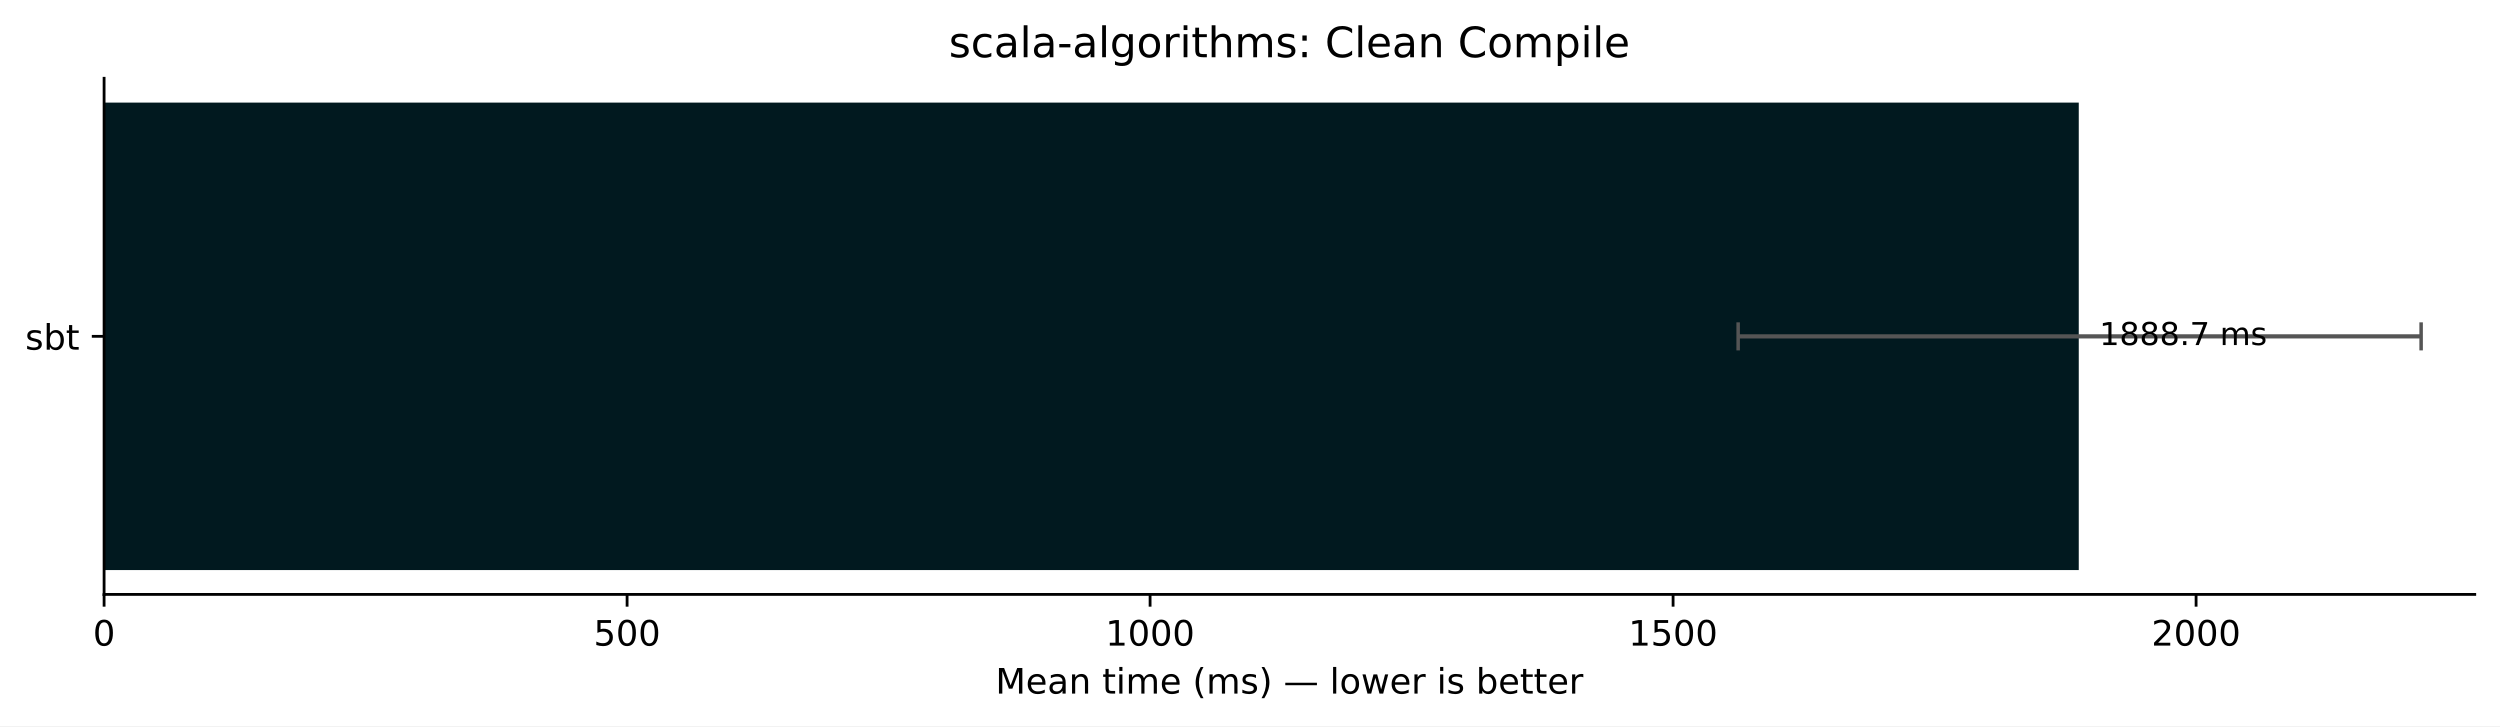
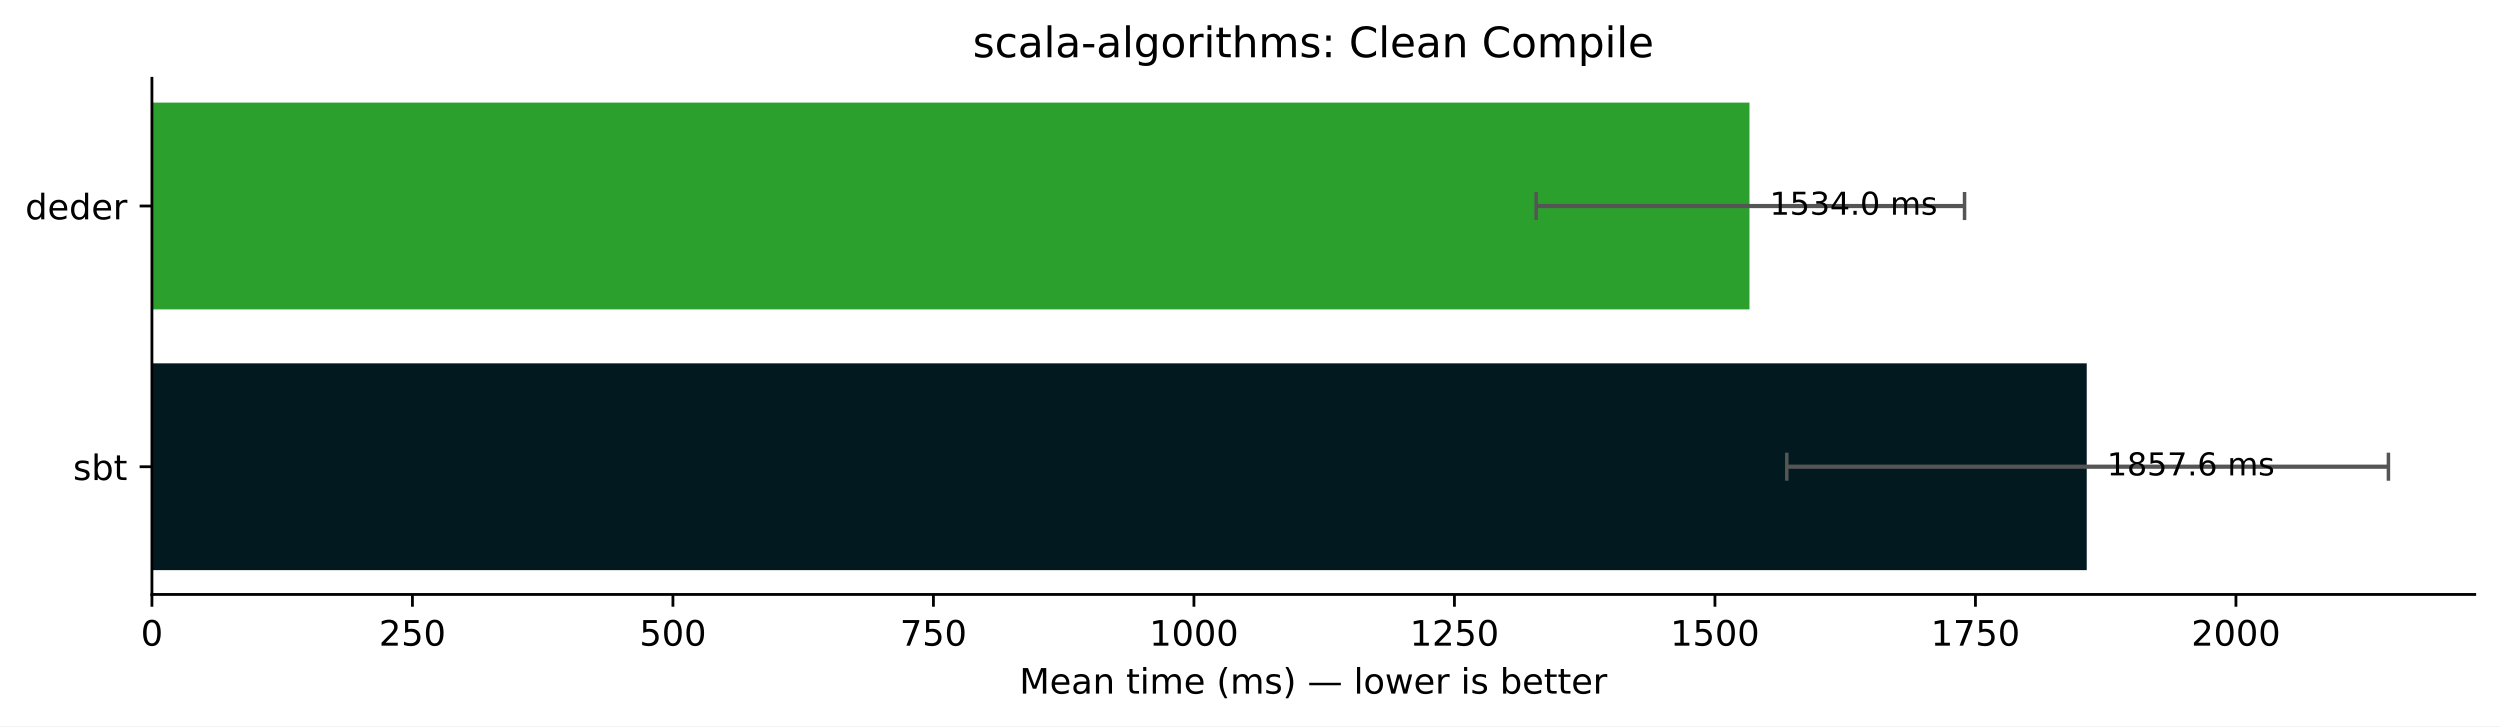
- <svg xmlns="http://www.w3.org/2000/svg" xmlns:xlink="http://www.w3.org/1999/xlink" width="712.798pt" height="207.034pt" viewBox="0 0 712.798 207.034" version="1.1">
+ <svg xmlns="http://www.w3.org/2000/svg" xmlns:xlink="http://www.w3.org/1999/xlink" width="712.754pt" height="207.034pt" viewBox="0 0 712.754 207.034" version="1.1">
  <defs>
    <style type="text/css">*{stroke-linejoin: round; stroke-linecap: butt}</style>
  </defs>
  <g id="figure_1">
    <g id="patch_1">
-       <path d="M 0 207.034  L 712.798 207.034  L 712.798 0  L 0 0  z " style="fill: #ffffff" />
+       <path d="M 0 207.034  L 712.754 207.034  L 712.754 0  L 0 0  z " style="fill: #ffffff" />
    </g>
    <g id="axes_1">
      <g id="patch_2">
-         <path d="M 29.678 169.478  L 705.598 169.478  L 705.598 22.318  L 29.678 22.318  z " style="fill: #ffffff" />
+         <path d="M 43.314 169.478  L 705.554 169.478  L 705.554 22.318  L 43.314 22.318  z " style="fill: #ffffff" />
      </g>
      <g id="patch_3">
-         <path d="M 29.678 162.789  L 592.945 162.789  L 592.945 29.007  L 29.678 29.007  z " clip-path="url(#p2bd5290700)" style="fill: #01191f; stroke: #ffffff; stroke-width: 0.5; stroke-linejoin: miter" />
+         <path d="M 43.314 162.789  L 595.181 162.789  L 595.181 103.33  L 43.314 103.33  z " clip-path="url(#p404a463032)" style="fill: #01191f; stroke: #ffffff; stroke-width: 0.5; stroke-linejoin: miter" />
+       </g>
+       <g id="patch_4">
+         <path d="M 43.314 88.466  L 499.028 88.466  L 499.028 29.007  L 43.314 29.007  z " clip-path="url(#p404a463032)" style="fill: #2ca02c; stroke: #ffffff; stroke-width: 0.5; stroke-linejoin: miter" />
      </g>
      <g id="matplotlib.axis_1">
        <g id="xtick_1">
          <g id="line2d_1">
            <defs>
-               <path id="md15673898f" d="M 0 0  L 0 3.5  " style="stroke: #000000; stroke-width: 0.8" />
+               <path id="mea475b76f2" d="M 0 0  L 0 3.5  " style="stroke: #000000; stroke-width: 0.8" />
            </defs>
            <g>
-               <use xlink:href="#md15673898f" x="29.678" y="169.478" style="stroke: #000000; stroke-width: 0.8" />
+               <use xlink:href="#mea475b76f2" x="43.314" y="169.478" style="stroke: #000000; stroke-width: 0.8" />
            </g>
          </g>
          <g id="text_1">
-             <g transform="translate(26.49687 184.0766) scale(0.1 -0.1)">
+             <g transform="translate(40.13281 184.0766) scale(0.1 -0.1)">
              <defs>
                <path id="DejaVuSans-30" d="M 2034 4250  Q 1547 4250 1301 3770  Q 1056 3291 1056 2328  Q 1056 1369 1301 889  Q 1547 409 2034 409  Q 2525 409 2770 889  Q 3016 1369 3016 2328  Q 3016 3291 2770 3770  Q 2525 4250 2034 4250  z M 2034 4750  Q 2819 4750 3233 4129  Q 3647 3509 3647 2328  Q 3647 1150 3233 529  Q 2819 -91 2034 -91  Q 1250 -91 836 529  Q 422 1150 422 2328  Q 422 3509 836 4129  Q 1250 4750 2034 4750  z " transform="scale(0.015625)" />
              </defs>
              <use xlink:href="#DejaVuSans-30" />
            </g>
          </g>
        </g>
        <g id="xtick_2">
          <g id="line2d_2">
            <g>
-               <use xlink:href="#md15673898f" x="178.795" y="169.478" style="stroke: #000000; stroke-width: 0.8" />
+               <use xlink:href="#mea475b76f2" x="117.584" y="169.478" style="stroke: #000000; stroke-width: 0.8" />
            </g>
          </g>
          <g id="text_2">
-             <g transform="translate(169.2514 184.0766) scale(0.1 -0.1)">
-               <defs>
+             <g transform="translate(108.0399 184.0766) scale(0.1 -0.1)">
+               <defs>
+                 <path id="DejaVuSans-32" d="M 1228 531  L 3431 531  L 3431 0  L 469 0  L 469 531  Q 828 903 1448 1529  Q 2069 2156 2228 2338  Q 2531 2678 2651 2914  Q 2772 3150 2772 3378  Q 2772 3750 2511 3984  Q 2250 4219 1831 4219  Q 1534 4219 1204 4116  Q 875 4013 500 3803  L 500 4441  Q 881 4594 1212 4672  Q 1544 4750 1819 4750  Q 2544 4750 2975 4387  Q 3406 4025 3406 3419  Q 3406 3131 3298 2873  Q 3191 2616 2906 2266  Q 2828 2175 2409 1742  Q 1991 1309 1228 531  z " transform="scale(0.015625)" />
                <path id="DejaVuSans-35" d="M 691 4666  L 3169 4666  L 3169 4134  L 1269 4134  L 1269 2991  Q 1406 3038 1543 3061  Q 1681 3084 1819 3084  Q 2600 3084 3056 2656  Q 3513 2228 3513 1497  Q 3513 744 3044 326  Q 2575 -91 1722 -91  Q 1428 -91 1123 -41  Q 819 9 494 109  L 494 744  Q 775 591 1075 516  Q 1375 441 1709 441  Q 2250 441 2565 725  Q 2881 1009 2881 1497  Q 2881 1984 2565 2268  Q 2250 2553 1709 2553  Q 1456 2553 1204 2497  Q 953 2441 691 2322  L 691 4666  z " transform="scale(0.015625)" />
              </defs>
+               <use xlink:href="#DejaVuSans-32" />
+               <use xlink:href="#DejaVuSans-35" transform="translate(63.62305 0)" />
+               <use xlink:href="#DejaVuSans-30" transform="translate(127.2461 0)" />
+             </g>
+           </g>
+         </g>
+         <g id="xtick_3">
+           <g id="line2d_3">
+             <g>
+               <use xlink:href="#mea475b76f2" x="191.853" y="169.478" style="stroke: #000000; stroke-width: 0.8" />
+             </g>
+           </g>
+           <g id="text_3">
+             <g transform="translate(182.3095 184.0766) scale(0.1 -0.1)">
              <use xlink:href="#DejaVuSans-35" />
              <use xlink:href="#DejaVuSans-30" transform="translate(63.62305 0)" />
              <use xlink:href="#DejaVuSans-30" transform="translate(127.2461 0)" />
            </g>
          </g>
        </g>
-         <g id="xtick_3">
-           <g id="line2d_3">
-             <g>
-               <use xlink:href="#md15673898f" x="327.912" y="169.478" style="stroke: #000000; stroke-width: 0.8" />
-             </g>
-           </g>
-           <g id="text_3">
-             <g transform="translate(315.1872 184.0766) scale(0.1 -0.1)">
+         <g id="xtick_4">
+           <g id="line2d_4">
+             <g>
+               <use xlink:href="#mea475b76f2" x="266.123" y="169.478" style="stroke: #000000; stroke-width: 0.8" />
+             </g>
+           </g>
+           <g id="text_4">
+             <g transform="translate(256.5791 184.0766) scale(0.1 -0.1)">
+               <defs>
+                 <path id="DejaVuSans-37" d="M 525 4666  L 3525 4666  L 3525 4397  L 1831 0  L 1172 0  L 2766 4134  L 525 4134  L 525 4666  z " transform="scale(0.015625)" />
+               </defs>
+               <use xlink:href="#DejaVuSans-37" />
+               <use xlink:href="#DejaVuSans-35" transform="translate(63.62305 0)" />
+               <use xlink:href="#DejaVuSans-30" transform="translate(127.2461 0)" />
+             </g>
+           </g>
+         </g>
+         <g id="xtick_5">
+           <g id="line2d_5">
+             <g>
+               <use xlink:href="#mea475b76f2" x="340.392" y="169.478" style="stroke: #000000; stroke-width: 0.8" />
+             </g>
+           </g>
+           <g id="text_5">
+             <g transform="translate(327.6675 184.0766) scale(0.1 -0.1)">
              <defs>
                <path id="DejaVuSans-31" d="M 794 531  L 1825 531  L 1825 4091  L 703 3866  L 703 4441  L 1819 4666  L 2450 4666  L 2450 531  L 3481 531  L 3481 0  L 794 0  L 794 531  z " transform="scale(0.015625)" />
              </defs>
              <use xlink:href="#DejaVuSans-31" />
              <use xlink:href="#DejaVuSans-30" transform="translate(63.62305 0)" />
              <use xlink:href="#DejaVuSans-30" transform="translate(127.2461 0)" />
              <use xlink:href="#DejaVuSans-30" transform="translate(190.8691 0)" />
            </g>
          </g>
        </g>
-         <g id="xtick_4">
-           <g id="line2d_4">
-             <g>
-               <use xlink:href="#md15673898f" x="477.029" y="169.478" style="stroke: #000000; stroke-width: 0.8" />
-             </g>
-           </g>
-           <g id="text_4">
-             <g transform="translate(464.3042 184.0766) scale(0.1 -0.1)">
+         <g id="xtick_6">
+           <g id="line2d_6">
+             <g>
+               <use xlink:href="#mea475b76f2" x="414.662" y="169.478" style="stroke: #000000; stroke-width: 0.8" />
+             </g>
+           </g>
+           <g id="text_6">
+             <g transform="translate(401.9371 184.0766) scale(0.1 -0.1)">
+               <use xlink:href="#DejaVuSans-31" />
+               <use xlink:href="#DejaVuSans-32" transform="translate(63.62305 0)" />
+               <use xlink:href="#DejaVuSans-35" transform="translate(127.2461 0)" />
+               <use xlink:href="#DejaVuSans-30" transform="translate(190.8691 0)" />
+             </g>
+           </g>
+         </g>
+         <g id="xtick_7">
+           <g id="line2d_7">
+             <g>
+               <use xlink:href="#mea475b76f2" x="488.932" y="169.478" style="stroke: #000000; stroke-width: 0.8" />
+             </g>
+           </g>
+           <g id="text_7">
+             <g transform="translate(476.2067 184.0766) scale(0.1 -0.1)">
              <use xlink:href="#DejaVuSans-31" />
              <use xlink:href="#DejaVuSans-35" transform="translate(63.62305 0)" />
              <use xlink:href="#DejaVuSans-30" transform="translate(127.2461 0)" />
              <use xlink:href="#DejaVuSans-30" transform="translate(190.8691 0)" />
            </g>
          </g>
        </g>
-         <g id="xtick_5">
-           <g id="line2d_5">
-             <g>
-               <use xlink:href="#md15673898f" x="626.146" y="169.478" style="stroke: #000000; stroke-width: 0.8" />
-             </g>
-           </g>
-           <g id="text_5">
-             <g transform="translate(613.4213 184.0766) scale(0.1 -0.1)">
-               <defs>
-                 <path id="DejaVuSans-32" d="M 1228 531  L 3431 531  L 3431 0  L 469 0  L 469 531  Q 828 903 1448 1529  Q 2069 2156 2228 2338  Q 2531 2678 2651 2914  Q 2772 3150 2772 3378  Q 2772 3750 2511 3984  Q 2250 4219 1831 4219  Q 1534 4219 1204 4116  Q 875 4013 500 3803  L 500 4441  Q 881 4594 1212 4672  Q 1544 4750 1819 4750  Q 2544 4750 2975 4387  Q 3406 4025 3406 3419  Q 3406 3131 3298 2873  Q 3191 2616 2906 2266  Q 2828 2175 2409 1742  Q 1991 1309 1228 531  z " transform="scale(0.015625)" />
-               </defs>
+         <g id="xtick_8">
+           <g id="line2d_8">
+             <g>
+               <use xlink:href="#mea475b76f2" x="563.201" y="169.478" style="stroke: #000000; stroke-width: 0.8" />
+             </g>
+           </g>
+           <g id="text_8">
+             <g transform="translate(550.4763 184.0766) scale(0.1 -0.1)">
+               <use xlink:href="#DejaVuSans-31" />
+               <use xlink:href="#DejaVuSans-37" transform="translate(63.62305 0)" />
+               <use xlink:href="#DejaVuSans-35" transform="translate(127.2461 0)" />
+               <use xlink:href="#DejaVuSans-30" transform="translate(190.8691 0)" />
+             </g>
+           </g>
+         </g>
+         <g id="xtick_9">
+           <g id="line2d_9">
+             <g>
+               <use xlink:href="#mea475b76f2" x="637.471" y="169.478" style="stroke: #000000; stroke-width: 0.8" />
+             </g>
+           </g>
+           <g id="text_9">
+             <g transform="translate(624.7459 184.0766) scale(0.1 -0.1)">
              <use xlink:href="#DejaVuSans-32" />
              <use xlink:href="#DejaVuSans-30" transform="translate(63.62305 0)" />
              <use xlink:href="#DejaVuSans-30" transform="translate(127.2461 0)" />
              <use xlink:href="#DejaVuSans-30" transform="translate(190.8691 0)" />
            </g>
          </g>
        </g>
-         <g id="text_6">
-           <g transform="translate(283.8413 197.7547) scale(0.1 -0.1)">
+         <g id="text_10">
+           <g transform="translate(290.6372 197.7547) scale(0.1 -0.1)">
            <defs>
              <path id="DejaVuSans-4d" d="M 628 4666  L 1569 4666  L 2759 1491  L 3956 4666  L 4897 4666  L 4897 0  L 4281 0  L 4281 4097  L 3078 897  L 2444 897  L 1241 4097  L 1241 0  L 628 0  L 628 4666  z " transform="scale(0.015625)" />
              <path id="DejaVuSans-65" d="M 3597 1894  L 3597 1613  L 953 1613  Q 991 1019 1311 708  Q 1631 397 2203 397  Q 2534 397 2845 478  Q 3156 559 3463 722  L 3463 178  Q 3153 47 2828 -22  Q 2503 -91 2169 -91  Q 1331 -91 842 396  Q 353 884 353 1716  Q 353 2575 817 3079  Q 1281 3584 2069 3584  Q 2775 3584 3186 3129  Q 3597 2675 3597 1894  z M 3022 2063  Q 3016 2534 2758 2815  Q 2500 3097 2075 3097  Q 1594 3097 1305 2825  Q 1016 2553 972 2059  L 3022 2063  z " transform="scale(0.015625)" />
              <path id="DejaVuSans-61" d="M 2194 1759  Q 1497 1759 1228 1600  Q 959 1441 959 1056  Q 959 750 1161 570  Q 1363 391 1709 391  Q 2188 391 2477 730  Q 2766 1069 2766 1631  L 2766 1759  L 2194 1759  z M 3341 1997  L 3341 0  L 2766 0  L 2766 531  Q 2569 213 2275 61  Q 1981 -91 1556 -91  Q 1019 -91 701 211  Q 384 513 384 1019  Q 384 1609 779 1909  Q 1175 2209 1959 2209  L 2766 2209  L 2766 2266  Q 2766 2663 2505 2880  Q 2244 3097 1772 3097  Q 1472 3097 1187 3025  Q 903 2953 641 2809  L 641 3341  Q 956 3463 1253 3523  Q 1550 3584 1831 3584  Q 2591 3584 2966 3190  Q 3341 2797 3341 1997  z " transform="scale(0.015625)" />
              <path id="DejaVuSans-6e" d="M 3513 2113  L 3513 0  L 2938 0  L 2938 2094  Q 2938 2591 2744 2837  Q 2550 3084 2163 3084  Q 1697 3084 1428 2787  Q 1159 2491 1159 1978  L 1159 0  L 581 0  L 581 3500  L 1159 3500  L 1159 2956  Q 1366 3272 1645 3428  Q 1925 3584 2291 3584  Q 2894 3584 3203 3211  Q 3513 2838 3513 2113  z " transform="scale(0.015625)" />
              <path id="DejaVuSans-20" transform="scale(0.015625)" />
              <path id="DejaVuSans-74" d="M 1172 4494  L 1172 3500  L 2356 3500  L 2356 3053  L 1172 3053  L 1172 1153  Q 1172 725 1289 603  Q 1406 481 1766 481  L 2356 481  L 2356 0  L 1766 0  Q 1100 0 847 248  Q 594 497 594 1153  L 594 3053  L 172 3053  L 172 3500  L 594 3500  L 594 4494  L 1172 4494  z " transform="scale(0.015625)" />
              <path id="DejaVuSans-69" d="M 603 3500  L 1178 3500  L 1178 0  L 603 0  L 603 3500  z M 603 4863  L 1178 4863  L 1178 4134  L 603 4134  L 603 4863  z " transform="scale(0.015625)" />
              <path id="DejaVuSans-6d" d="M 3328 2828  Q 3544 3216 3844 3400  Q 4144 3584 4550 3584  Q 5097 3584 5394 3201  Q 5691 2819 5691 2113  L 5691 0  L 5113 0  L 5113 2094  Q 5113 2597 4934 2840  Q 4756 3084 4391 3084  Q 3944 3084 3684 2787  Q 3425 2491 3425 1978  L 3425 0  L 2847 0  L 2847 2094  Q 2847 2600 2669 2842  Q 2491 3084 2119 3084  Q 1678 3084 1418 2786  Q 1159 2488 1159 1978  L 1159 0  L 581 0  L 581 3500  L 1159 3500  L 1159 2956  Q 1356 3278 1631 3431  Q 1906 3584 2284 3584  Q 2666 3584 2933 3390  Q 3200 3197 3328 2828  z " transform="scale(0.015625)" />
              <path id="DejaVuSans-28" d="M 1984 4856  Q 1566 4138 1362 3434  Q 1159 2731 1159 2009  Q 1159 1288 1364 580  Q 1569 -128 1984 -844  L 1484 -844  Q 1016 -109 783 600  Q 550 1309 550 2009  Q 550 2706 781 3412  Q 1013 4119 1484 4856  L 1984 4856  z " transform="scale(0.015625)" />
              <path id="DejaVuSans-73" d="M 2834 3397  L 2834 2853  Q 2591 2978 2328 3040  Q 2066 3103 1784 3103  Q 1356 3103 1142 2972  Q 928 2841 928 2578  Q 928 2378 1081 2264  Q 1234 2150 1697 2047  L 1894 2003  Q 2506 1872 2764 1633  Q 3022 1394 3022 966  Q 3022 478 2636 193  Q 2250 -91 1575 -91  Q 1294 -91 989 -36  Q 684 19 347 128  L 347 722  Q 666 556 975 473  Q 1284 391 1588 391  Q 1994 391 2212 530  Q 2431 669 2431 922  Q 2431 1156 2273 1281  Q 2116 1406 1581 1522  L 1381 1569  Q 847 1681 609 1914  Q 372 2147 372 2553  Q 372 3047 722 3315  Q 1072 3584 1716 3584  Q 2034 3584 2315 3537  Q 2597 3491 2834 3397  z " transform="scale(0.015625)" />
              <path id="DejaVuSans-29" d="M 513 4856  L 1013 4856  Q 1481 4119 1714 3412  Q 1947 2706 1947 2009  Q 1947 1309 1714 600  Q 1481 -109 1013 -844  L 513 -844  Q 928 -128 1133 580  Q 1338 1288 1338 2009  Q 1338 2731 1133 3434  Q 928 4138 513 4856  z " transform="scale(0.015625)" />
              <path id="DejaVuSans-2014" d="M 313 1978  L 6088 1978  L 6088 1528  L 313 1528  L 313 1978  z " transform="scale(0.015625)" />
              <path id="DejaVuSans-6c" d="M 603 4863  L 1178 4863  L 1178 0  L 603 0  L 603 4863  z " transform="scale(0.015625)" />
              <path id="DejaVuSans-6f" d="M 1959 3097  Q 1497 3097 1228 2736  Q 959 2375 959 1747  Q 959 1119 1226 758  Q 1494 397 1959 397  Q 2419 397 2687 759  Q 2956 1122 2956 1747  Q 2956 2369 2687 2733  Q 2419 3097 1959 3097  z M 1959 3584  Q 2709 3584 3137 3096  Q 3566 2609 3566 1747  Q 3566 888 3137 398  Q 2709 -91 1959 -91  Q 1206 -91 779 398  Q 353 888 353 1747  Q 353 2609 779 3096  Q 1206 3584 1959 3584  z " transform="scale(0.015625)" />
              <path id="DejaVuSans-77" d="M 269 3500  L 844 3500  L 1563 769  L 2278 3500  L 2956 3500  L 3675 769  L 4391 3500  L 4966 3500  L 4050 0  L 3372 0  L 2619 2869  L 1863 0  L 1184 0  L 269 3500  z " transform="scale(0.015625)" />
              <path id="DejaVuSans-72" d="M 2631 2963  Q 2534 3019 2420 3045  Q 2306 3072 2169 3072  Q 1681 3072 1420 2755  Q 1159 2438 1159 1844  L 1159 0  L 581 0  L 581 3500  L 1159 3500  L 1159 2956  Q 1341 3275 1631 3429  Q 1922 3584 2338 3584  Q 2397 3584 2469 3576  Q 2541 3569 2628 3553  L 2631 2963  z " transform="scale(0.015625)" />
              <path id="DejaVuSans-62" d="M 3116 1747  Q 3116 2381 2855 2742  Q 2594 3103 2138 3103  Q 1681 3103 1420 2742  Q 1159 2381 1159 1747  Q 1159 1113 1420 752  Q 1681 391 2138 391  Q 2594 391 2855 752  Q 3116 1113 3116 1747  z M 1159 2969  Q 1341 3281 1617 3432  Q 1894 3584 2278 3584  Q 2916 3584 3314 3078  Q 3713 2572 3713 1747  Q 3713 922 3314 415  Q 2916 -91 2278 -91  Q 1894 -91 1617 61  Q 1341 213 1159 525  L 1159 0  L 581 0  L 581 4863  L 1159 4863  L 1159 2969  z " transform="scale(0.015625)" />
            </defs>
            <use xlink:href="#DejaVuSans-4d" />
            <use xlink:href="#DejaVuSans-65" transform="translate(86.2793 0)" />
            <use xlink:href="#DejaVuSans-61" transform="translate(147.8027 0)" />
            <use xlink:href="#DejaVuSans-6e" transform="translate(209.082 0)" />
            <use xlink:href="#DejaVuSans-20" transform="translate(272.4609 0)" />
            <use xlink:href="#DejaVuSans-74" transform="translate(304.248 0)" />
            <use xlink:href="#DejaVuSans-69" transform="translate(343.457 0)" />
            <use xlink:href="#DejaVuSans-6d" transform="translate(371.2402 0)" />
            <use xlink:href="#DejaVuSans-65" transform="translate(468.6523 0)" />
            <use xlink:href="#DejaVuSans-20" transform="translate(530.1758 0)" />
            <use xlink:href="#DejaVuSans-28" transform="translate(561.9629 0)" />
            <use xlink:href="#DejaVuSans-6d" transform="translate(600.9766 0)" />
            <use xlink:href="#DejaVuSans-73" transform="translate(698.3887 0)" />
            <use xlink:href="#DejaVuSans-29" transform="translate(750.4883 0)" />
            <use xlink:href="#DejaVuSans-20" transform="translate(789.502 0)" />
            <use xlink:href="#DejaVuSans-2014" transform="translate(821.2891 0)" />
            <use xlink:href="#DejaVuSans-20" transform="translate(921.2891 0)" />
            <use xlink:href="#DejaVuSans-6c" transform="translate(953.0762 0)" />
            <use xlink:href="#DejaVuSans-6f" transform="translate(980.8594 0)" />
            <use xlink:href="#DejaVuSans-77" transform="translate(1042.041 0)" />
            <use xlink:href="#DejaVuSans-65" transform="translate(1123.828 0)" />
            <use xlink:href="#DejaVuSans-72" transform="translate(1185.352 0)" />
            <use xlink:href="#DejaVuSans-20" transform="translate(1226.465 0)" />
            <use xlink:href="#DejaVuSans-69" transform="translate(1258.252 0)" />
            <use xlink:href="#DejaVuSans-73" transform="translate(1286.035 0)" />
            <use xlink:href="#DejaVuSans-20" transform="translate(1338.135 0)" />
            <use xlink:href="#DejaVuSans-62" transform="translate(1369.922 0)" />
            <use xlink:href="#DejaVuSans-65" transform="translate(1433.398 0)" />
            <use xlink:href="#DejaVuSans-74" transform="translate(1494.922 0)" />
            <use xlink:href="#DejaVuSans-74" transform="translate(1534.131 0)" />
            <use xlink:href="#DejaVuSans-65" transform="translate(1573.34 0)" />
            <use xlink:href="#DejaVuSans-72" transform="translate(1634.863 0)" />
          </g>
        </g>
      </g>
      <g id="matplotlib.axis_2">
        <g id="ytick_1">
-           <g id="line2d_6">
+           <g id="line2d_10">
            <defs>
-               <path id="m8614d8c7ca" d="M 0 0  L -3.5 0  " style="stroke: #000000; stroke-width: 0.8" />
+               <path id="m40a092e5d7" d="M 0 0  L -3.5 0  " style="stroke: #000000; stroke-width: 0.8" />
            </defs>
            <g>
-               <use xlink:href="#m8614d8c7ca" x="29.678" y="95.898" style="stroke: #000000; stroke-width: 0.8" />
-             </g>
-           </g>
-           <g id="text_7">
-             <g transform="translate(7.2 99.69734) scale(0.1 -0.1)">
+               <use xlink:href="#m40a092e5d7" x="43.314" y="133.06" style="stroke: #000000; stroke-width: 0.8" />
+             </g>
+           </g>
+           <g id="text_11">
+             <g transform="translate(20.83594 136.859) scale(0.1 -0.1)">
              <use xlink:href="#DejaVuSans-73" />
              <use xlink:href="#DejaVuSans-62" transform="translate(52.09961 0)" />
              <use xlink:href="#DejaVuSans-74" transform="translate(115.5762 0)" />
            </g>
          </g>
        </g>
+         <g id="ytick_2">
+           <g id="line2d_11">
+             <g>
+               <use xlink:href="#m40a092e5d7" x="43.314" y="58.737" style="stroke: #000000; stroke-width: 0.8" />
+             </g>
+           </g>
+           <g id="text_12">
+             <g transform="translate(7.2 62.53573) scale(0.1 -0.1)">
+               <defs>
+                 <path id="DejaVuSans-64" d="M 2906 2969  L 2906 4863  L 3481 4863  L 3481 0  L 2906 0  L 2906 525  Q 2725 213 2448 61  Q 2172 -91 1784 -91  Q 1150 -91 751 415  Q 353 922 353 1747  Q 353 2572 751 3078  Q 1150 3584 1784 3584  Q 2172 3584 2448 3432  Q 2725 3281 2906 2969  z M 947 1747  Q 947 1113 1208 752  Q 1469 391 1925 391  Q 2381 391 2643 752  Q 2906 1113 2906 1747  Q 2906 2381 2643 2742  Q 2381 3103 1925 3103  Q 1469 3103 1208 2742  Q 947 2381 947 1747  z " transform="scale(0.015625)" />
+               </defs>
+               <use xlink:href="#DejaVuSans-64" />
+               <use xlink:href="#DejaVuSans-65" transform="translate(63.47656 0)" />
+               <use xlink:href="#DejaVuSans-64" transform="translate(125 0)" />
+               <use xlink:href="#DejaVuSans-65" transform="translate(188.4766 0)" />
+               <use xlink:href="#DejaVuSans-72" transform="translate(250 0)" />
+             </g>
+           </g>
+         </g>
      </g>
      <g id="LineCollection_1">
-         <path d="M 495.581 95.898  L 690.308 95.898  " clip-path="url(#p2bd5290700)" style="fill: none; stroke: #555555; stroke-width: 1.2" />
-       </g>
-       <g id="line2d_7">
+         <path d="M 509.421 133.06  L 680.941 133.06  " clip-path="url(#p404a463032)" style="fill: none; stroke: #555555; stroke-width: 1.2" />
+         <path d="M 437.962 58.737  L 560.094 58.737  " clip-path="url(#p404a463032)" style="fill: none; stroke: #555555; stroke-width: 1.2" />
+       </g>
+       <g id="line2d_12">
        <defs>
-           <path id="mf77695a4e5" d="M 0 4  L 0 -4  " style="stroke: #555555" />
+           <path id="m6f2322de6a" d="M 0 4  L 0 -4  " style="stroke: #555555" />
        </defs>
-         <g clip-path="url(#p2bd5290700)">
-           <use xlink:href="#mf77695a4e5" x="495.581" y="95.898" style="fill: #1f77b4; stroke: #555555" />
-         </g>
-       </g>
-       <g id="line2d_8">
-         <g clip-path="url(#p2bd5290700)">
-           <use xlink:href="#mf77695a4e5" x="690.308" y="95.898" style="fill: #1f77b4; stroke: #555555" />
-         </g>
-       </g>
-       <g id="patch_4">
-         <path d="M 29.678 169.478  L 29.678 22.318  " style="fill: none; stroke: #000000; stroke-width: 0.8; stroke-linejoin: miter; stroke-linecap: square" />
+         <g clip-path="url(#p404a463032)">
+           <use xlink:href="#m6f2322de6a" x="509.421" y="133.06" style="fill: #1f77b4; stroke: #555555" />
+           <use xlink:href="#m6f2322de6a" x="437.962" y="58.737" style="fill: #1f77b4; stroke: #555555" />
+         </g>
+       </g>
+       <g id="line2d_13">
+         <g clip-path="url(#p404a463032)">
+           <use xlink:href="#m6f2322de6a" x="680.941" y="133.06" style="fill: #1f77b4; stroke: #555555" />
+           <use xlink:href="#m6f2322de6a" x="560.094" y="58.737" style="fill: #1f77b4; stroke: #555555" />
+         </g>
      </g>
      <g id="patch_5">
-         <path d="M 29.678 169.478  L 705.598 169.478  " style="fill: none; stroke: #000000; stroke-width: 0.8; stroke-linejoin: miter; stroke-linecap: square" />
-       </g>
-       <g id="text_8">
-         <g transform="translate(598.5775 98.38156) scale(0.09 -0.09)">
+         <path d="M 43.314 169.478  L 43.314 22.318  " style="fill: none; stroke: #000000; stroke-width: 0.8; stroke-linejoin: miter; stroke-linecap: square" />
+       </g>
+       <g id="patch_6">
+         <path d="M 43.314 169.478  L 705.554 169.478  " style="fill: none; stroke: #000000; stroke-width: 0.8; stroke-linejoin: miter; stroke-linecap: square" />
+       </g>
+       <g id="text_13">
+         <g transform="translate(600.6994 135.5432) scale(0.09 -0.09)">
          <defs>
            <path id="DejaVuSans-38" d="M 2034 2216  Q 1584 2216 1326 1975  Q 1069 1734 1069 1313  Q 1069 891 1326 650  Q 1584 409 2034 409  Q 2484 409 2743 651  Q 3003 894 3003 1313  Q 3003 1734 2745 1975  Q 2488 2216 2034 2216  z M 1403 2484  Q 997 2584 770 2862  Q 544 3141 544 3541  Q 544 4100 942 4425  Q 1341 4750 2034 4750  Q 2731 4750 3128 4425  Q 3525 4100 3525 3541  Q 3525 3141 3298 2862  Q 3072 2584 2669 2484  Q 3125 2378 3379 2068  Q 3634 1759 3634 1313  Q 3634 634 3220 271  Q 2806 -91 2034 -91  Q 1263 -91 848 271  Q 434 634 434 1313  Q 434 1759 690 2068  Q 947 2378 1403 2484  z M 1172 3481  Q 1172 3119 1398 2916  Q 1625 2713 2034 2713  Q 2441 2713 2670 2916  Q 2900 3119 2900 3481  Q 2900 3844 2670 4047  Q 2441 4250 2034 4250  Q 1625 4250 1398 4047  Q 1172 3844 1172 3481  z " transform="scale(0.015625)" />
            <path id="DejaVuSans-2e" d="M 684 794  L 1344 794  L 1344 0  L 684 0  L 684 794  z " transform="scale(0.015625)" />
-             <path id="DejaVuSans-37" d="M 525 4666  L 3525 4666  L 3525 4397  L 1831 0  L 1172 0  L 2766 4134  L 525 4134  L 525 4666  z " transform="scale(0.015625)" />
+             <path id="DejaVuSans-36" d="M 2113 2584  Q 1688 2584 1439 2293  Q 1191 2003 1191 1497  Q 1191 994 1439 701  Q 1688 409 2113 409  Q 2538 409 2786 701  Q 3034 994 3034 1497  Q 3034 2003 2786 2293  Q 2538 2584 2113 2584  z M 3366 4563  L 3366 3988  Q 3128 4100 2886 4159  Q 2644 4219 2406 4219  Q 1781 4219 1451 3797  Q 1122 3375 1075 2522  Q 1259 2794 1537 2939  Q 1816 3084 2150 3084  Q 2853 3084 3261 2657  Q 3669 2231 3669 1497  Q 3669 778 3244 343  Q 2819 -91 2113 -91  Q 1303 -91 875 529  Q 447 1150 447 2328  Q 447 3434 972 4092  Q 1497 4750 2381 4750  Q 2619 4750 2861 4703  Q 3103 4656 3366 4563  z " transform="scale(0.015625)" />
          </defs>
          <use xlink:href="#DejaVuSans-31" />
          <use xlink:href="#DejaVuSans-38" transform="translate(63.62305 0)" />
-           <use xlink:href="#DejaVuSans-38" transform="translate(127.2461 0)" />
-           <use xlink:href="#DejaVuSans-38" transform="translate(190.8691 0)" />
+           <use xlink:href="#DejaVuSans-35" transform="translate(127.2461 0)" />
+           <use xlink:href="#DejaVuSans-37" transform="translate(190.8691 0)" />
          <use xlink:href="#DejaVuSans-2e" transform="translate(254.4922 0)" />
-           <use xlink:href="#DejaVuSans-37" transform="translate(286.2793 0)" />
+           <use xlink:href="#DejaVuSans-36" transform="translate(286.2793 0)" />
          <use xlink:href="#DejaVuSans-20" transform="translate(349.9023 0)" />
          <use xlink:href="#DejaVuSans-6d" transform="translate(381.6895 0)" />
          <use xlink:href="#DejaVuSans-73" transform="translate(479.1016 0)" />
        </g>
      </g>
-       <g id="text_9">
-         <g transform="translate(270.5431 16.31812) scale(0.12 -0.12)">
+       <g id="text_14">
+         <g transform="translate(504.5466 61.21995) scale(0.09 -0.09)">
+           <defs>
+             <path id="DejaVuSans-33" d="M 2597 2516  Q 3050 2419 3304 2112  Q 3559 1806 3559 1356  Q 3559 666 3084 287  Q 2609 -91 1734 -91  Q 1441 -91 1130 -33  Q 819 25 488 141  L 488 750  Q 750 597 1062 519  Q 1375 441 1716 441  Q 2309 441 2620 675  Q 2931 909 2931 1356  Q 2931 1769 2642 2001  Q 2353 2234 1838 2234  L 1294 2234  L 1294 2753  L 1863 2753  Q 2328 2753 2575 2939  Q 2822 3125 2822 3475  Q 2822 3834 2567 4026  Q 2313 4219 1838 4219  Q 1578 4219 1281 4162  Q 984 4106 628 3988  L 628 4550  Q 988 4650 1302 4700  Q 1616 4750 1894 4750  Q 2613 4750 3031 4423  Q 3450 4097 3450 3541  Q 3450 3153 3228 2886  Q 3006 2619 2597 2516  z " transform="scale(0.015625)" />
+             <path id="DejaVuSans-34" d="M 2419 4116  L 825 1625  L 2419 1625  L 2419 4116  z M 2253 4666  L 3047 4666  L 3047 1625  L 3713 1625  L 3713 1100  L 3047 1100  L 3047 0  L 2419 0  L 2419 1100  L 313 1100  L 313 1709  L 2253 4666  z " transform="scale(0.015625)" />
+           </defs>
+           <use xlink:href="#DejaVuSans-31" />
+           <use xlink:href="#DejaVuSans-35" transform="translate(63.62305 0)" />
+           <use xlink:href="#DejaVuSans-33" transform="translate(127.2461 0)" />
+           <use xlink:href="#DejaVuSans-34" transform="translate(190.8691 0)" />
+           <use xlink:href="#DejaVuSans-2e" transform="translate(254.4922 0)" />
+           <use xlink:href="#DejaVuSans-30" transform="translate(286.2793 0)" />
+           <use xlink:href="#DejaVuSans-20" transform="translate(349.9023 0)" />
+           <use xlink:href="#DejaVuSans-6d" transform="translate(381.6895 0)" />
+           <use xlink:href="#DejaVuSans-73" transform="translate(479.1016 0)" />
+         </g>
+       </g>
+       <g id="text_15">
+         <g transform="translate(277.3391 16.31812) scale(0.12 -0.12)">
          <defs>
            <path id="DejaVuSans-63" d="M 3122 3366  L 3122 2828  Q 2878 2963 2633 3030  Q 2388 3097 2138 3097  Q 1578 3097 1268 2742  Q 959 2388 959 1747  Q 959 1106 1268 751  Q 1578 397 2138 397  Q 2388 397 2633 464  Q 2878 531 3122 666  L 3122 134  Q 2881 22 2623 -34  Q 2366 -91 2075 -91  Q 1284 -91 818 406  Q 353 903 353 1747  Q 353 2603 823 3093  Q 1294 3584 2113 3584  Q 2378 3584 2631 3529  Q 2884 3475 3122 3366  z " transform="scale(0.015625)" />
            <path id="DejaVuSans-2d" d="M 313 2009  L 1997 2009  L 1997 1497  L 313 1497  L 313 2009  z " transform="scale(0.015625)" />
            <path id="DejaVuSans-67" d="M 2906 1791  Q 2906 2416 2648 2759  Q 2391 3103 1925 3103  Q 1463 3103 1205 2759  Q 947 2416 947 1791  Q 947 1169 1205 825  Q 1463 481 1925 481  Q 2391 481 2648 825  Q 2906 1169 2906 1791  z M 3481 434  Q 3481 -459 3084 -895  Q 2688 -1331 1869 -1331  Q 1566 -1331 1297 -1286  Q 1028 -1241 775 -1147  L 775 -588  Q 1028 -725 1275 -790  Q 1522 -856 1778 -856  Q 2344 -856 2625 -561  Q 2906 -266 2906 331  L 2906 616  Q 2728 306 2450 153  Q 2172 0 1784 0  Q 1141 0 747 490  Q 353 981 353 1791  Q 353 2603 747 3093  Q 1141 3584 1784 3584  Q 2172 3584 2450 3431  Q 2728 3278 2906 2969  L 2906 3500  L 3481 3500  L 3481 434  z " transform="scale(0.015625)" />
            <path id="DejaVuSans-68" d="M 3513 2113  L 3513 0  L 2938 0  L 2938 2094  Q 2938 2591 2744 2837  Q 2550 3084 2163 3084  Q 1697 3084 1428 2787  Q 1159 2491 1159 1978  L 1159 0  L 581 0  L 581 4863  L 1159 4863  L 1159 2956  Q 1366 3272 1645 3428  Q 1925 3584 2291 3584  Q 2894 3584 3203 3211  Q 3513 2838 3513 2113  z " transform="scale(0.015625)" />
            <path id="DejaVuSans-3a" d="M 750 794  L 1409 794  L 1409 0  L 750 0  L 750 794  z M 750 3309  L 1409 3309  L 1409 2516  L 750 2516  L 750 3309  z " transform="scale(0.015625)" />
            <path id="DejaVuSans-43" d="M 4122 4306  L 4122 3641  Q 3803 3938 3442 4084  Q 3081 4231 2675 4231  Q 1875 4231 1450 3742  Q 1025 3253 1025 2328  Q 1025 1406 1450 917  Q 1875 428 2675 428  Q 3081 428 3442 575  Q 3803 722 4122 1019  L 4122 359  Q 3791 134 3420 21  Q 3050 -91 2638 -91  Q 1578 -91 968 557  Q 359 1206 359 2328  Q 359 3453 968 4101  Q 1578 4750 2638 4750  Q 3056 4750 3426 4639  Q 3797 4528 4122 4306  z " transform="scale(0.015625)" />
            <path id="DejaVuSans-70" d="M 1159 525  L 1159 -1331  L 581 -1331  L 581 3500  L 1159 3500  L 1159 2969  Q 1341 3281 1617 3432  Q 1894 3584 2278 3584  Q 2916 3584 3314 3078  Q 3713 2572 3713 1747  Q 3713 922 3314 415  Q 2916 -91 2278 -91  Q 1894 -91 1617 61  Q 1341 213 1159 525  z M 3116 1747  Q 3116 2381 2855 2742  Q 2594 3103 2138 3103  Q 1681 3103 1420 2742  Q 1159 2381 1159 1747  Q 1159 1113 1420 752  Q 1681 391 2138 391  Q 2594 391 2855 752  Q 3116 1113 3116 1747  z " transform="scale(0.015625)" />
          </defs>
          <use xlink:href="#DejaVuSans-73" />
          <use xlink:href="#DejaVuSans-63" transform="translate(52.09961 0)" />
          <use xlink:href="#DejaVuSans-61" transform="translate(107.0801 0)" />
          <use xlink:href="#DejaVuSans-6c" transform="translate(168.3594 0)" />
          <use xlink:href="#DejaVuSans-61" transform="translate(196.1426 0)" />
          <use xlink:href="#DejaVuSans-2d" transform="translate(257.4219 0)" />
          <use xlink:href="#DejaVuSans-61" transform="translate(293.5059 0)" />
          <use xlink:href="#DejaVuSans-6c" transform="translate(354.7852 0)" />
          <use xlink:href="#DejaVuSans-67" transform="translate(382.5684 0)" />
          <use xlink:href="#DejaVuSans-6f" transform="translate(446.0449 0)" />
          <use xlink:href="#DejaVuSans-72" transform="translate(507.2266 0)" />
          <use xlink:href="#DejaVuSans-69" transform="translate(548.3398 0)" />
          <use xlink:href="#DejaVuSans-74" transform="translate(576.123 0)" />
          <use xlink:href="#DejaVuSans-68" transform="translate(615.332 0)" />
          <use xlink:href="#DejaVuSans-6d" transform="translate(678.7109 0)" />
          <use xlink:href="#DejaVuSans-73" transform="translate(776.123 0)" />
          <use xlink:href="#DejaVuSans-3a" transform="translate(828.2227 0)" />
          <use xlink:href="#DejaVuSans-20" transform="translate(861.9141 0)" />
          <use xlink:href="#DejaVuSans-43" transform="translate(893.7012 0)" />
          <use xlink:href="#DejaVuSans-6c" transform="translate(963.5254 0)" />
          <use xlink:href="#DejaVuSans-65" transform="translate(991.3086 0)" />
          <use xlink:href="#DejaVuSans-61" transform="translate(1052.832 0)" />
          <use xlink:href="#DejaVuSans-6e" transform="translate(1114.111 0)" />
          <use xlink:href="#DejaVuSans-20" transform="translate(1177.49 0)" />
          <use xlink:href="#DejaVuSans-43" transform="translate(1209.277 0)" />
          <use xlink:href="#DejaVuSans-6f" transform="translate(1279.102 0)" />
          <use xlink:href="#DejaVuSans-6d" transform="translate(1340.283 0)" />
          <use xlink:href="#DejaVuSans-70" transform="translate(1437.695 0)" />
          <use xlink:href="#DejaVuSans-69" transform="translate(1501.172 0)" />
          <use xlink:href="#DejaVuSans-6c" transform="translate(1528.955 0)" />
          <use xlink:href="#DejaVuSans-65" transform="translate(1556.738 0)" />
        </g>
      </g>
    </g>
  </g>
  <defs>
-     <clipPath id="p2bd5290700">
-       <rect x="29.678" y="22.318" width="675.92" height="147.16" />
+     <clipPath id="p404a463032">
+       <rect x="43.314" y="22.318" width="662.24" height="147.16" />
    </clipPath>
  </defs>
</svg>
